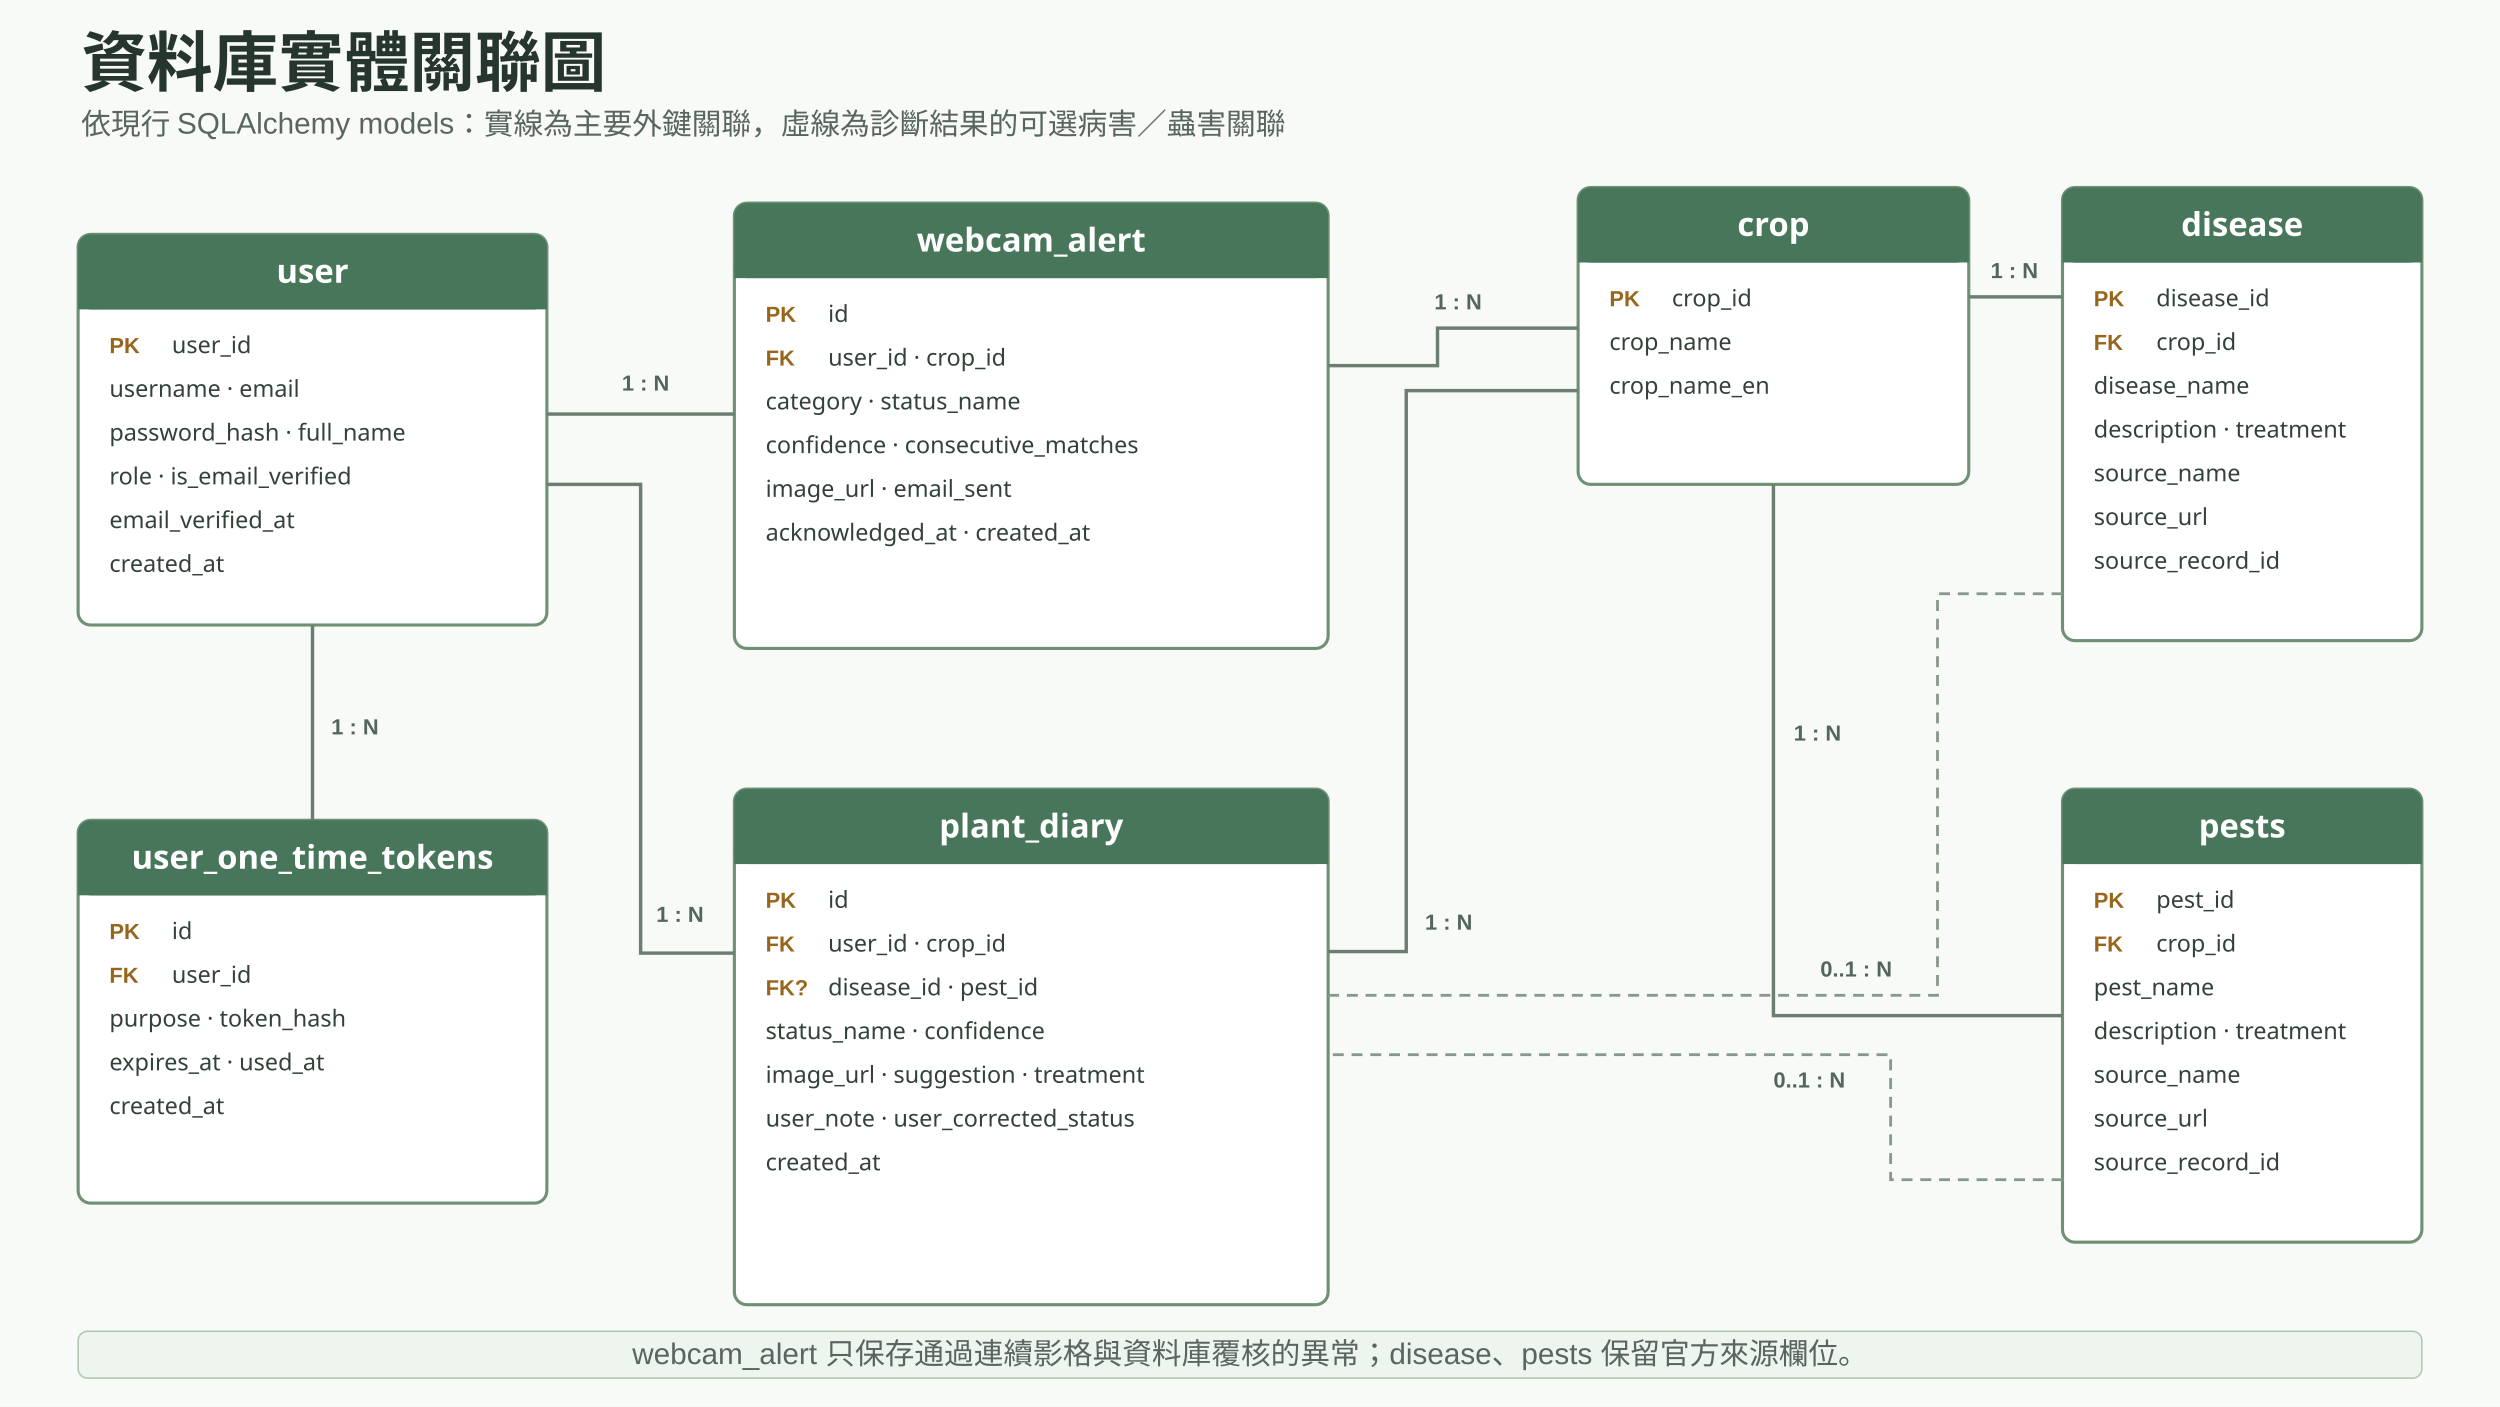
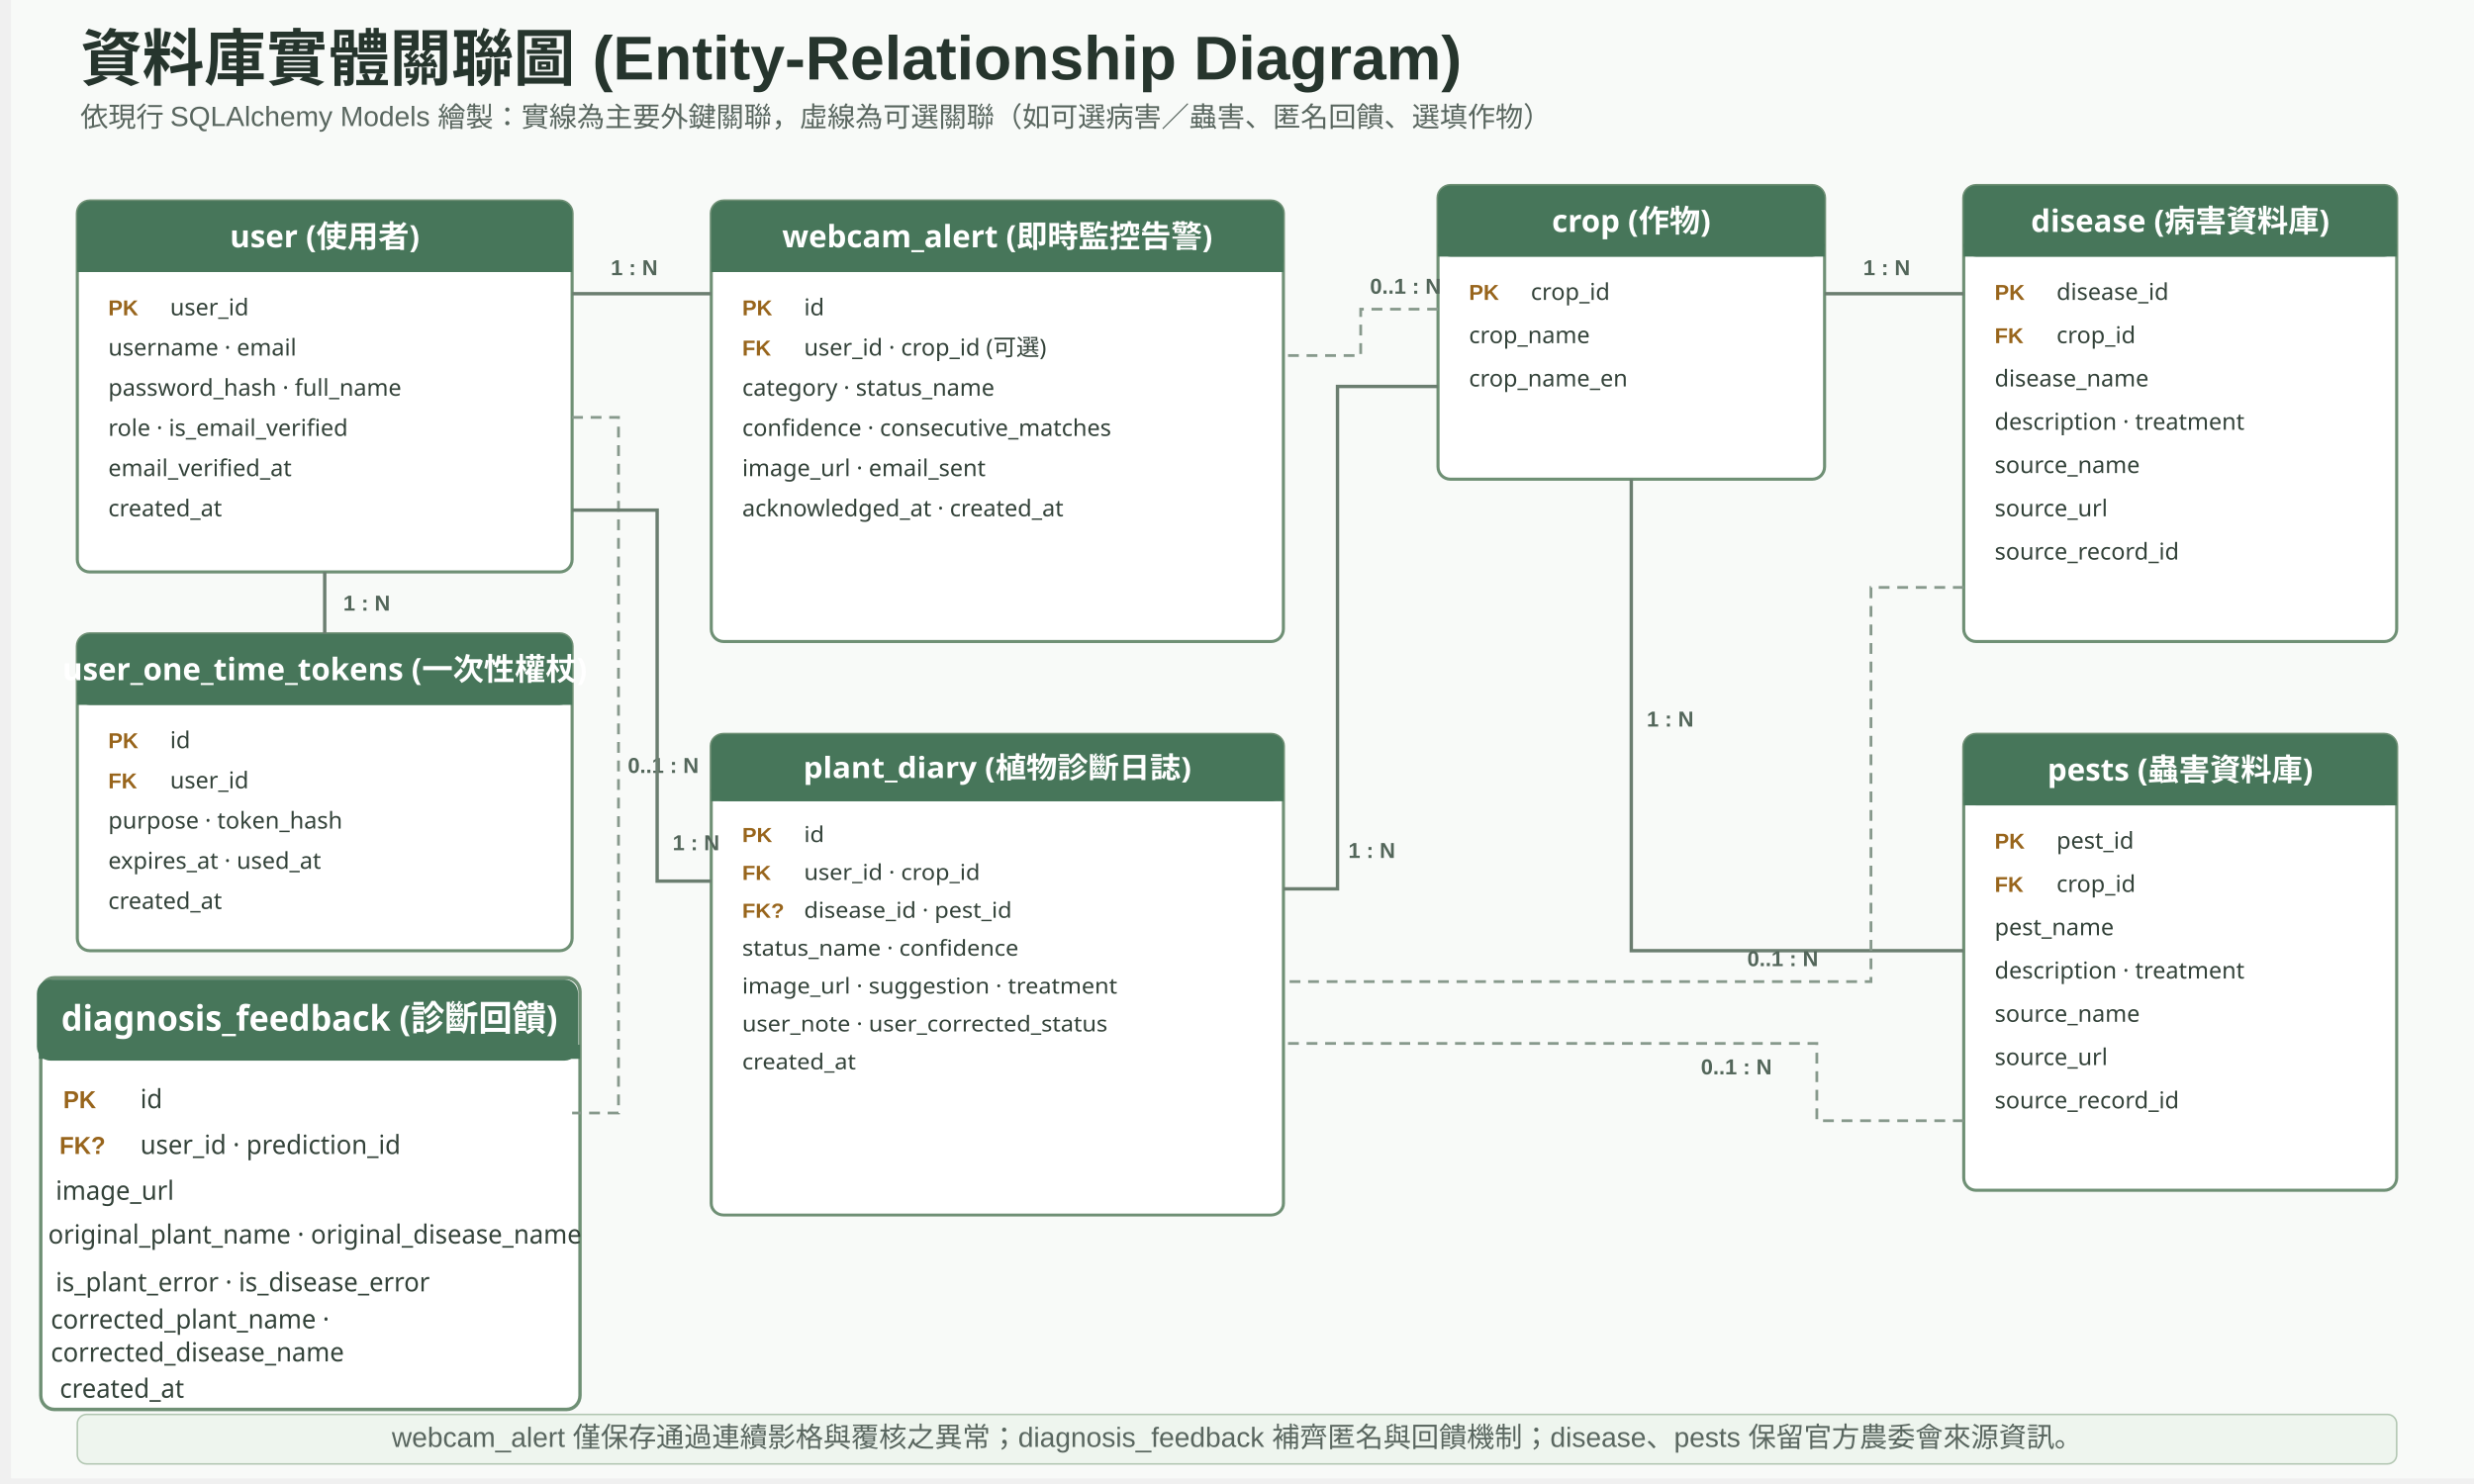
- <svg xmlns="http://www.w3.org/2000/svg" width="1600" height="900" viewBox="0 0 1600 900">
-   <defs>
-     <style>
-       .title { font: 700 42px "Microsoft JhengHei", "Noto Sans TC", Arial, sans-serif; fill: #26352d; }
-       .subtitle { font: 400 19px "Microsoft JhengHei", "Noto Sans TC", Arial, sans-serif; fill: #59665f; }
-       .head { font: 700 21px "Segoe UI", "Microsoft JhengHei", sans-serif; fill: #ffffff; }
-       .field { font: 400 15px "Segoe UI", "Microsoft JhengHei", sans-serif; fill: #334239; }
-       .key { font: 700 14px "Segoe UI", Arial, sans-serif; fill: #98651c; }
-       .label { font: 700 14px "Segoe UI", Arial, sans-serif; fill: #53665a; }
+ <svg xmlns="http://www.w3.org/2000/svg" width="1600" height="960" viewBox="0 0 1600 960" version="1.1" id="svg92">
+   <defs id="defs1">
+     <style id="style1">
+       .title { font: 700 40px 'Microsoft JhengHei', 'Noto Sans TC', Arial, sans-serif; fill: #26352d; }
+       .subtitle { font: 400 18px 'Microsoft JhengHei', 'Noto Sans TC', Arial, sans-serif; fill: #59665f; }
+       .head { font: 700 20px 'Segoe UI', 'Microsoft JhengHei', sans-serif; fill: #ffffff; }
+       .field { font: 400 15px 'Segoe UI', 'Microsoft JhengHei', sans-serif; fill: #334239; }
+       .key { font: 700 14px 'Segoe UI', Arial, sans-serif; fill: #98651c; }
+       .label { font: 700 14px 'Segoe UI', Arial, sans-serif; fill: #53665a; }
      .table { fill: #ffffff; stroke: #6f9075; stroke-width: 2; }
      .header { fill: #47765a; }
      .line { stroke: #6b7e70; stroke-width: 2.2; fill: none; }
      .optional { stroke: #87998c; stroke-width: 1.8; stroke-dasharray: 7 5; fill: none; }
    </style>
  </defs>
-   <rect width="1600" height="900" fill="#f8faf8" />
-   <text x="52" y="55" class="title">資料庫實體關聯圖</text>
-   <text x="52" y="86" class="subtitle">依現行 SQLAlchemy models：實線為主要外鍵關聯，虛線為診斷結果的可選病害／蟲害關聯</text>
-   <g>
-     <rect x="50" y="150" width="300" height="250" rx="8" class="table" />
-     <rect x="50" y="150" width="300" height="48" rx="8" class="header" />
-     <rect x="50" y="190" width="300" height="8" fill="#47765a" />
-     <text x="200" y="181" text-anchor="middle" class="head">user</text>
-     <text x="70" y="226" class="key">PK</text>
-     <text x="110" y="226" class="field">user_id</text>
-     <text x="70" y="254" class="field">username · email</text>
-     <text x="70" y="282" class="field">password_hash · full_name</text>
-     <text x="70" y="310" class="field">role · is_email_verified</text>
-     <text x="70" y="338" class="field">email_verified_at</text>
-     <text x="70" y="366" class="field">created_at</text>
+   <rect width="1600" height="960" fill="#f8faf8" id="rect1" x="7.138" y="-3.569" />
+   <text x="52" y="52" class="title" id="text1">資料庫實體關聯圖 (Entity-Relationship Diagram)</text>
+   <text x="52" y="82" class="subtitle" id="text2">依現行 SQLAlchemy Models 繪製：實線為主要外鍵關聯，虛線為可選關聯（如可選病害／蟲害、匿名回饋、選填作物）</text>
+   <g id="g11">
+     <rect x="50" y="130" width="320" height="240" rx="8" class="table" id="rect2" />
+     <rect x="50" y="130" width="320" height="46" rx="8" class="header" id="rect3" />
+     <rect x="50" y="168" width="320" height="8" fill="#47765a" id="rect4" />
+     <text x="210" y="160" text-anchor="middle" class="head" id="text4">user (使用者)</text>
+     <text x="70" y="204" class="key" id="text5">PK</text>
+     <text x="110" y="204" class="field" id="text6">user_id</text>
+     <text x="70" y="230" class="field" id="text7">username · email</text>
+     <text x="70" y="256" class="field" id="text8">password_hash · full_name</text>
+     <text x="70" y="282" class="field" id="text9">role · is_email_verified</text>
+     <text x="70" y="308" class="field" id="text10">email_verified_at</text>
+     <text x="70" y="334" class="field" id="text11">created_at</text>
  </g>
-   <g>
-     <rect x="50" y="525" width="300" height="245" rx="8" class="table" />
-     <rect x="50" y="525" width="300" height="48" rx="8" class="header" />
-     <rect x="50" y="565" width="300" height="8" fill="#47765a" />
-     <text x="200" y="556" text-anchor="middle" class="head">user_one_time_tokens</text>
-     <text x="70" y="601" class="key">PK</text>
-     <text x="110" y="601" class="field">id</text>
-     <text x="70" y="629" class="key">FK</text>
-     <text x="110" y="629" class="field">user_id</text>
-     <text x="70" y="657" class="field">purpose · token_hash</text>
-     <text x="70" y="685" class="field">expires_at · used_at</text>
-     <text x="70" y="713" class="field">created_at</text>
+   <g id="g20">
+     <rect x="50" y="410" width="320" height="205" rx="8" class="table" id="rect11" />
+     <rect x="50" y="410" width="320" height="46" rx="8" class="header" id="rect12" />
+     <rect x="50" y="448" width="320" height="8" fill="#47765a" id="rect13" />
+     <text x="210" y="440" text-anchor="middle" class="head" id="text13">user_one_time_tokens (一次性權杖)</text>
+     <text x="70" y="484" class="key" id="text14">PK</text>
+     <text x="110" y="484" class="field" id="text15">id</text>
+     <text x="70" y="510" class="key" id="text16">FK</text>
+     <text x="110" y="510" class="field" id="text17">user_id</text>
+     <text x="70" y="536" class="field" id="text18">purpose · token_hash</text>
+     <text x="70" y="562" class="field" id="text19">expires_at · used_at</text>
+     <text x="70" y="588" class="field" id="text20">created_at</text>
  </g>
-   <g>
-     <rect x="470" y="130" width="380" height="285" rx="8" class="table" />
-     <rect x="470" y="130" width="380" height="48" rx="8" class="header" />
-     <rect x="470" y="170" width="380" height="8" fill="#47765a" />
-     <text x="660" y="161" text-anchor="middle" class="head">webcam_alert</text>
-     <text x="490" y="206" class="key">PK</text>
-     <text x="530" y="206" class="field">id</text>
-     <text x="490" y="234" class="key">FK</text>
-     <text x="530" y="234" class="field">user_id · crop_id</text>
-     <text x="490" y="262" class="field">category · status_name</text>
-     <text x="490" y="290" class="field">confidence · consecutive_matches</text>
-     <text x="490" y="318" class="field">image_url · email_sent</text>
-     <text x="490" y="346" class="field">acknowledged_at · created_at</text>
+   <g id="g31" transform="matrix(1.093783,0,0,1.139683,-29.58871,-113.9516)">
+     <rect x="51.163" y="654.998" width="318.839" height="245.004" rx="7.971" class="table" id="rect20" />
+     <rect x="48.863" y="656.006" width="320" height="46" rx="8" class="header" id="rect21" />
+     <rect x="50" y="693" width="320" height="8" fill="#47765a" id="rect22" />
+     <text x="210" y="685" text-anchor="middle" class="head" id="text22" style="font-style:normal;font-variant:normal;font-weight:700;font-stretch:normal;font-size:20px;line-height:normal;font-family:'Segoe UI', 'Microsoft JhengHei', sans-serif">diagnosis_feedback (診斷回饋)</text>
+     <text x="64.431" y="729" class="key" id="text23" style="font-style:normal;font-variant:normal;font-weight:700;font-stretch:normal;font-size:14px;line-height:normal;font-family:'Segoe UI', Arial, sans-serif">PK</text>
+     <text x="110" y="729" class="field" id="text24" style="font-style:normal;font-variant:normal;font-weight:400;font-stretch:normal;font-size:15px;line-height:normal;font-family:'Segoe UI', 'Microsoft JhengHei', sans-serif">id</text>
+     <text x="62.203" y="755" class="key" id="text25" style="font-style:normal;font-variant:normal;font-weight:700;font-stretch:normal;font-size:14px;line-height:normal;font-family:'Segoe UI', Arial, sans-serif">FK?</text>
+     <text x="110" y="755" class="field" id="text26" style="font-style:normal;font-variant:normal;font-weight:400;font-stretch:normal;font-size:15px;line-height:normal;font-family:'Segoe UI', 'Microsoft JhengHei', sans-serif">user_id · prediction_id</text>
+     <text x="59.976" y="781" class="field" id="text27" style="font-style:normal;font-variant:normal;font-weight:400;font-stretch:normal;font-size:15px;line-height:normal;font-family:'Segoe UI', 'Microsoft JhengHei', sans-serif">image_url</text>
+     <text x="55.52" y="805.865" class="field" id="text28" style="font-style:normal;font-variant:normal;font-weight:400;font-stretch:normal;font-size:15px;line-height:normal;font-family:'Segoe UI', 'Microsoft JhengHei', sans-serif">original_plant_name · original_disease_name</text>
+     <text x="59.976" y="833" class="field" id="text29" style="font-style:normal;font-variant:normal;font-weight:400;font-stretch:normal;font-size:15px;line-height:normal;font-family:'Segoe UI', 'Microsoft JhengHei', sans-serif">is_plant_error · is_disease_error</text>
+     <text x="56.281" y="854.198" class="field" id="text30" style="font-style:normal;font-variant:normal;font-weight:400;font-stretch:normal;font-size:15px;line-height:normal;font-family:'Segoe UI', 'Microsoft JhengHei', sans-serif" transform="matrix(0.9999995,-9.9237068e-4,9.5156031e-4,0.9999995,0,0)">
+       <tspan id="tspan92" x="56.281" y="854.198">corrected_plant_name ·</tspan>
+       <tspan id="tspan93" x="56.281" y="872.948">corrected_disease_name</tspan>
+     </text>
+     <text x="62.387" y="893.35" class="field" id="text31" style="font-style:normal;font-variant:normal;font-weight:400;font-stretch:normal;font-size:15px;line-height:normal;font-family:'Segoe UI', 'Microsoft JhengHei', sans-serif">created_at</text>
  </g>
-   <g>
-     <rect x="470" y="505" width="380" height="330" rx="8" class="table" />
-     <rect x="470" y="505" width="380" height="48" rx="8" class="header" />
-     <rect x="470" y="545" width="380" height="8" fill="#47765a" />
-     <text x="660" y="536" text-anchor="middle" class="head">plant_diary</text>
-     <text x="490" y="581" class="key">PK</text>
-     <text x="530" y="581" class="field">id</text>
-     <text x="490" y="609" class="key">FK</text>
-     <text x="530" y="609" class="field">user_id · crop_id</text>
-     <text x="490" y="637" class="key">FK?</text>
-     <text x="530" y="637" class="field">disease_id · pest_id</text>
-     <text x="490" y="665" class="field">status_name · confidence</text>
-     <text x="490" y="693" class="field">image_url · suggestion · treatment</text>
-     <text x="490" y="721" class="field">user_note · user_corrected_status</text>
-     <text x="490" y="749" class="field">created_at</text>
+   <g id="g41">
+     <rect x="460" y="130" width="370" height="285" rx="8" class="table" id="rect31" />
+     <rect x="460" y="130" width="370" height="46" rx="8" class="header" id="rect32" />
+     <rect x="460" y="168" width="370" height="8" fill="#47765a" id="rect33" />
+     <text x="645" y="160" text-anchor="middle" class="head" id="text33">webcam_alert (即時監控告警)</text>
+     <text x="480" y="204" class="key" id="text34">PK</text>
+     <text x="520" y="204" class="field" id="text35">id</text>
+     <text x="480" y="230" class="key" id="text36">FK</text>
+     <text x="520" y="230" class="field" id="text37">user_id · crop_id (可選)</text>
+     <text x="480" y="256" class="field" id="text38">category · status_name</text>
+     <text x="480" y="282" class="field" id="text39">confidence · consecutive_matches</text>
+     <text x="480" y="308" class="field" id="text40">image_url · email_sent</text>
+     <text x="480" y="334" class="field" id="text41">acknowledged_at · created_at</text>
  </g>
-   <g>
-     <rect x="1010" y="120" width="250" height="190" rx="8" class="table" />
-     <rect x="1010" y="120" width="250" height="48" rx="8" class="header" />
-     <rect x="1010" y="160" width="250" height="8" fill="#47765a" />
-     <text x="1135" y="151" text-anchor="middle" class="head">crop</text>
-     <text x="1030" y="196" class="key">PK</text>
-     <text x="1070" y="196" class="field">crop_id</text>
-     <text x="1030" y="224" class="field">crop_name</text>
-     <text x="1030" y="252" class="field">crop_name_en</text>
+   <g id="g53" transform="matrix(1.000157,0,0,0.9425414,-0.1014439,27.25678)">
+     <rect x="460" y="475" width="370" height="330" rx="8" class="table" id="rect41" />
+     <rect x="460" y="475" width="370" height="46" rx="8" class="header" id="rect42" />
+     <rect x="460" y="513" width="370" height="8" fill="#47765a" id="rect43" />
+     <text x="645" y="505" text-anchor="middle" class="head" id="text43" style="font-style:normal;font-variant:normal;font-weight:700;font-stretch:normal;font-size:20px;line-height:normal;font-family:'Segoe UI', 'Microsoft JhengHei', sans-serif">plant_diary (植物診斷日誌)</text>
+     <text x="480" y="549" class="key" id="text44" style="font-style:normal;font-variant:normal;font-weight:700;font-stretch:normal;font-size:14px;line-height:normal;font-family:'Segoe UI', Arial, sans-serif">PK</text>
+     <text x="520" y="549" class="field" id="text45" style="font-style:normal;font-variant:normal;font-weight:400;font-stretch:normal;font-size:15px;line-height:normal;font-family:'Segoe UI', 'Microsoft JhengHei', sans-serif">id</text>
+     <text x="480" y="575" class="key" id="text46" style="font-style:normal;font-variant:normal;font-weight:700;font-stretch:normal;font-size:14px;line-height:normal;font-family:'Segoe UI', Arial, sans-serif">FK</text>
+     <text x="520" y="575" class="field" id="text47" style="font-style:normal;font-variant:normal;font-weight:400;font-stretch:normal;font-size:15px;line-height:normal;font-family:'Segoe UI', 'Microsoft JhengHei', sans-serif">user_id · crop_id</text>
+     <text x="480" y="601" class="key" id="text48" style="font-style:normal;font-variant:normal;font-weight:700;font-stretch:normal;font-size:14px;line-height:normal;font-family:'Segoe UI', Arial, sans-serif">FK?</text>
+     <text x="520" y="601" class="field" id="text49" style="font-style:normal;font-variant:normal;font-weight:400;font-stretch:normal;font-size:15px;line-height:normal;font-family:'Segoe UI', 'Microsoft JhengHei', sans-serif">disease_id · pest_id</text>
+     <text x="480" y="627" class="field" id="text50" style="font-style:normal;font-variant:normal;font-weight:400;font-stretch:normal;font-size:15px;line-height:normal;font-family:'Segoe UI', 'Microsoft JhengHei', sans-serif">status_name · confidence</text>
+     <text x="480" y="653" class="field" id="text51" style="font-style:normal;font-variant:normal;font-weight:400;font-stretch:normal;font-size:15px;line-height:normal;font-family:'Segoe UI', 'Microsoft JhengHei', sans-serif">image_url · suggestion · treatment</text>
+     <text x="480" y="679" class="field" id="text52" style="font-style:normal;font-variant:normal;font-weight:400;font-stretch:normal;font-size:15px;line-height:normal;font-family:'Segoe UI', 'Microsoft JhengHei', sans-serif">user_note · user_corrected_status</text>
+     <text x="480" y="705" class="field" id="text53" style="font-style:normal;font-variant:normal;font-weight:400;font-stretch:normal;font-size:15px;line-height:normal;font-family:'Segoe UI', 'Microsoft JhengHei', sans-serif">created_at</text>
  </g>
-   <g>
-     <rect x="1320" y="120" width="230" height="290" rx="8" class="table" />
-     <rect x="1320" y="120" width="230" height="48" rx="8" class="header" />
-     <rect x="1320" y="160" width="230" height="8" fill="#47765a" />
-     <text x="1435" y="151" text-anchor="middle" class="head">disease</text>
-     <text x="1340" y="196" class="key">PK</text>
-     <text x="1380" y="196" class="field">disease_id</text>
-     <text x="1340" y="224" class="key">FK</text>
-     <text x="1380" y="224" class="field">crop_id</text>
-     <text x="1340" y="252" class="field">disease_name</text>
-     <text x="1340" y="280" class="field">description · treatment</text>
-     <text x="1340" y="308" class="field">source_name</text>
-     <text x="1340" y="336" class="field">source_url</text>
-     <text x="1340" y="364" class="field">source_record_id</text>
+   <g id="g59">
+     <rect x="930" y="120" width="250" height="190" rx="8" class="table" id="rect53" />
+     <rect x="930" y="120" width="250" height="46" rx="8" class="header" id="rect54" />
+     <rect x="930" y="158" width="250" height="8" fill="#47765a" id="rect55" />
+     <text x="1055" y="150" text-anchor="middle" class="head" id="text55">crop (作物)</text>
+     <text x="950" y="194" class="key" id="text56">PK</text>
+     <text x="990" y="194" class="field" id="text57">crop_id</text>
+     <text x="950" y="222" class="field" id="text58">crop_name</text>
+     <text x="950" y="250" class="field" id="text59">crop_name_en</text>
  </g>
-   <g>
-     <rect x="1320" y="505" width="230" height="290" rx="8" class="table" />
-     <rect x="1320" y="505" width="230" height="48" rx="8" class="header" />
-     <rect x="1320" y="545" width="230" height="8" fill="#47765a" />
-     <text x="1435" y="536" text-anchor="middle" class="head">pests</text>
-     <text x="1340" y="581" class="key">PK</text>
-     <text x="1380" y="581" class="field">pest_id</text>
-     <text x="1340" y="609" class="key">FK</text>
-     <text x="1380" y="609" class="field">crop_id</text>
-     <text x="1340" y="637" class="field">pest_name</text>
-     <text x="1340" y="665" class="field">description · treatment</text>
-     <text x="1340" y="693" class="field">source_name</text>
-     <text x="1340" y="721" class="field">source_url</text>
-     <text x="1340" y="749" class="field">source_record_id</text>
+   <g id="g70">
+     <rect x="1270" y="120" width="280" height="295" rx="8" class="table" id="rect59" />
+     <rect x="1270" y="120" width="280" height="46" rx="8" class="header" id="rect60" />
+     <rect x="1270" y="158" width="280" height="8" fill="#47765a" id="rect61" />
+     <text x="1410" y="150" text-anchor="middle" class="head" id="text61">disease (病害資料庫)</text>
+     <text x="1290" y="194" class="key" id="text62">PK</text>
+     <text x="1330" y="194" class="field" id="text63">disease_id</text>
+     <text x="1290" y="222" class="key" id="text64">FK</text>
+     <text x="1330" y="222" class="field" id="text65">crop_id</text>
+     <text x="1290" y="250" class="field" id="text66">disease_name</text>
+     <text x="1290" y="278" class="field" id="text67">description · treatment</text>
+     <text x="1290" y="306" class="field" id="text68">source_name</text>
+     <text x="1290" y="334" class="field" id="text69">source_url</text>
+     <text x="1290" y="362" class="field" id="text70">source_record_id</text>
  </g>
-   <path d="M200 400 V525" class="line" />
-   <text x="212" y="470" class="label">1 : N</text>
-   <path d="M350 265 H470" class="line" />
-   <text x="398" y="250" class="label">1 : N</text>
-   <path d="M350 310 H410 V610 H470" class="line" />
-   <text x="420" y="590" class="label">1 : N</text>
-   <path d="M1010 210 H920 V234 H850" class="line" />
-   <text x="918" y="198" class="label">1 : N</text>
-   <path d="M1010 250 H900 V609 H850" class="line" />
-   <text x="912" y="595" class="label">1 : N</text>
-   <path d="M1260 190 H1320" class="line" />
-   <text x="1274" y="178" class="label">1 : N</text>
-   <path d="M1135 310 V650 H1320" class="line" />
-   <text x="1148" y="474" class="label">1 : N</text>
-   <path d="M1320 380 H1240 V637 H850" class="optional" />
-   <text x="1165" y="625" class="label">0..1 : N</text>
-   <path d="M1320 755 H1210 V675 H850" class="optional" />
-   <text x="1135" y="696" class="label">0..1 : N</text>
-   <rect x="50" y="852" width="1500" height="30" rx="6" fill="#eef5ee" stroke="#b1c6b1" />
-   <text x="800" y="873" text-anchor="middle" class="subtitle">webcam_alert 只保存通過連續影格與資料庫覆核的異常；disease、pests 保留官方來源欄位。</text>
+   <g id="g81">
+     <rect x="1270" y="475" width="280" height="295" rx="8" class="table" id="rect70" />
+     <rect x="1270" y="475" width="280" height="46" rx="8" class="header" id="rect71" />
+     <rect x="1270" y="513" width="280" height="8" fill="#47765a" id="rect72" />
+     <text x="1410" y="505" text-anchor="middle" class="head" id="text72">pests (蟲害資料庫)</text>
+     <text x="1290" y="549" class="key" id="text73">PK</text>
+     <text x="1330" y="549" class="field" id="text74">pest_id</text>
+     <text x="1290" y="577" class="key" id="text75">FK</text>
+     <text x="1330" y="577" class="field" id="text76">crop_id</text>
+     <text x="1290" y="605" class="field" id="text77">pest_name</text>
+     <text x="1290" y="633" class="field" id="text78">description · treatment</text>
+     <text x="1290" y="661" class="field" id="text79">source_name</text>
+     <text x="1290" y="689" class="field" id="text80">source_url</text>
+     <text x="1290" y="717" class="field" id="text81">source_record_id</text>
+   </g>
+   <path d="M210 370 V410" class="line" id="path81" />
+   <text x="222" y="395" class="label" id="text82">1 : N</text>
+   <path d="M370 270 H400 V720 H370" class="optional" id="path82" />
+   <text x="406" y="500" class="label" id="text83">0..1 : N</text>
+   <path d="M370 190 H460" class="line" id="path83" />
+   <text x="395" y="178" class="label" id="text84">1 : N</text>
+   <path d="M370 330 H425 V570 H460" class="line" id="path84" />
+   <text x="435" y="550" class="label" id="text85">1 : N</text>
+   <path d="M930 200 H880 V230 H830" class="optional" id="path85" />
+   <text x="886" y="190" class="label" id="text86">0..1 : N</text>
+   <path d="M930 250 H865 V575 H830" class="line" id="path86" />
+   <text x="872" y="555" class="label" id="text87">1 : N</text>
+   <path d="M1180 190 H1270" class="line" id="path87" />
+   <text x="1205" y="178" class="label" id="text88">1 : N</text>
+   <path d="M1055 310 V615 H1270" class="line" id="path88" />
+   <text x="1065" y="470" class="label" id="text89">1 : N</text>
+   <path d="M1270 380 H1210 V635 H830" class="optional" id="path89" />
+   <text x="1130" y="625" class="label" id="text90">0..1 : N</text>
+   <path d="M1270 725 H1175 V675 H830" class="optional" id="path90" />
+   <text x="1100" y="695" class="label" id="text91">0..1 : N</text>
+   <rect x="50" y="915" width="1500" height="32" rx="6" fill="#eef5ee" stroke="#b1c6b1" id="rect91" />
+   <text x="800" y="936" text-anchor="middle" class="subtitle" id="text92">webcam_alert 僅保存通過連續影格與覆核之異常；diagnosis_feedback 補齊匿名與回饋機制；disease、pests 保留官方農委會來源資訊。</text>
</svg>
